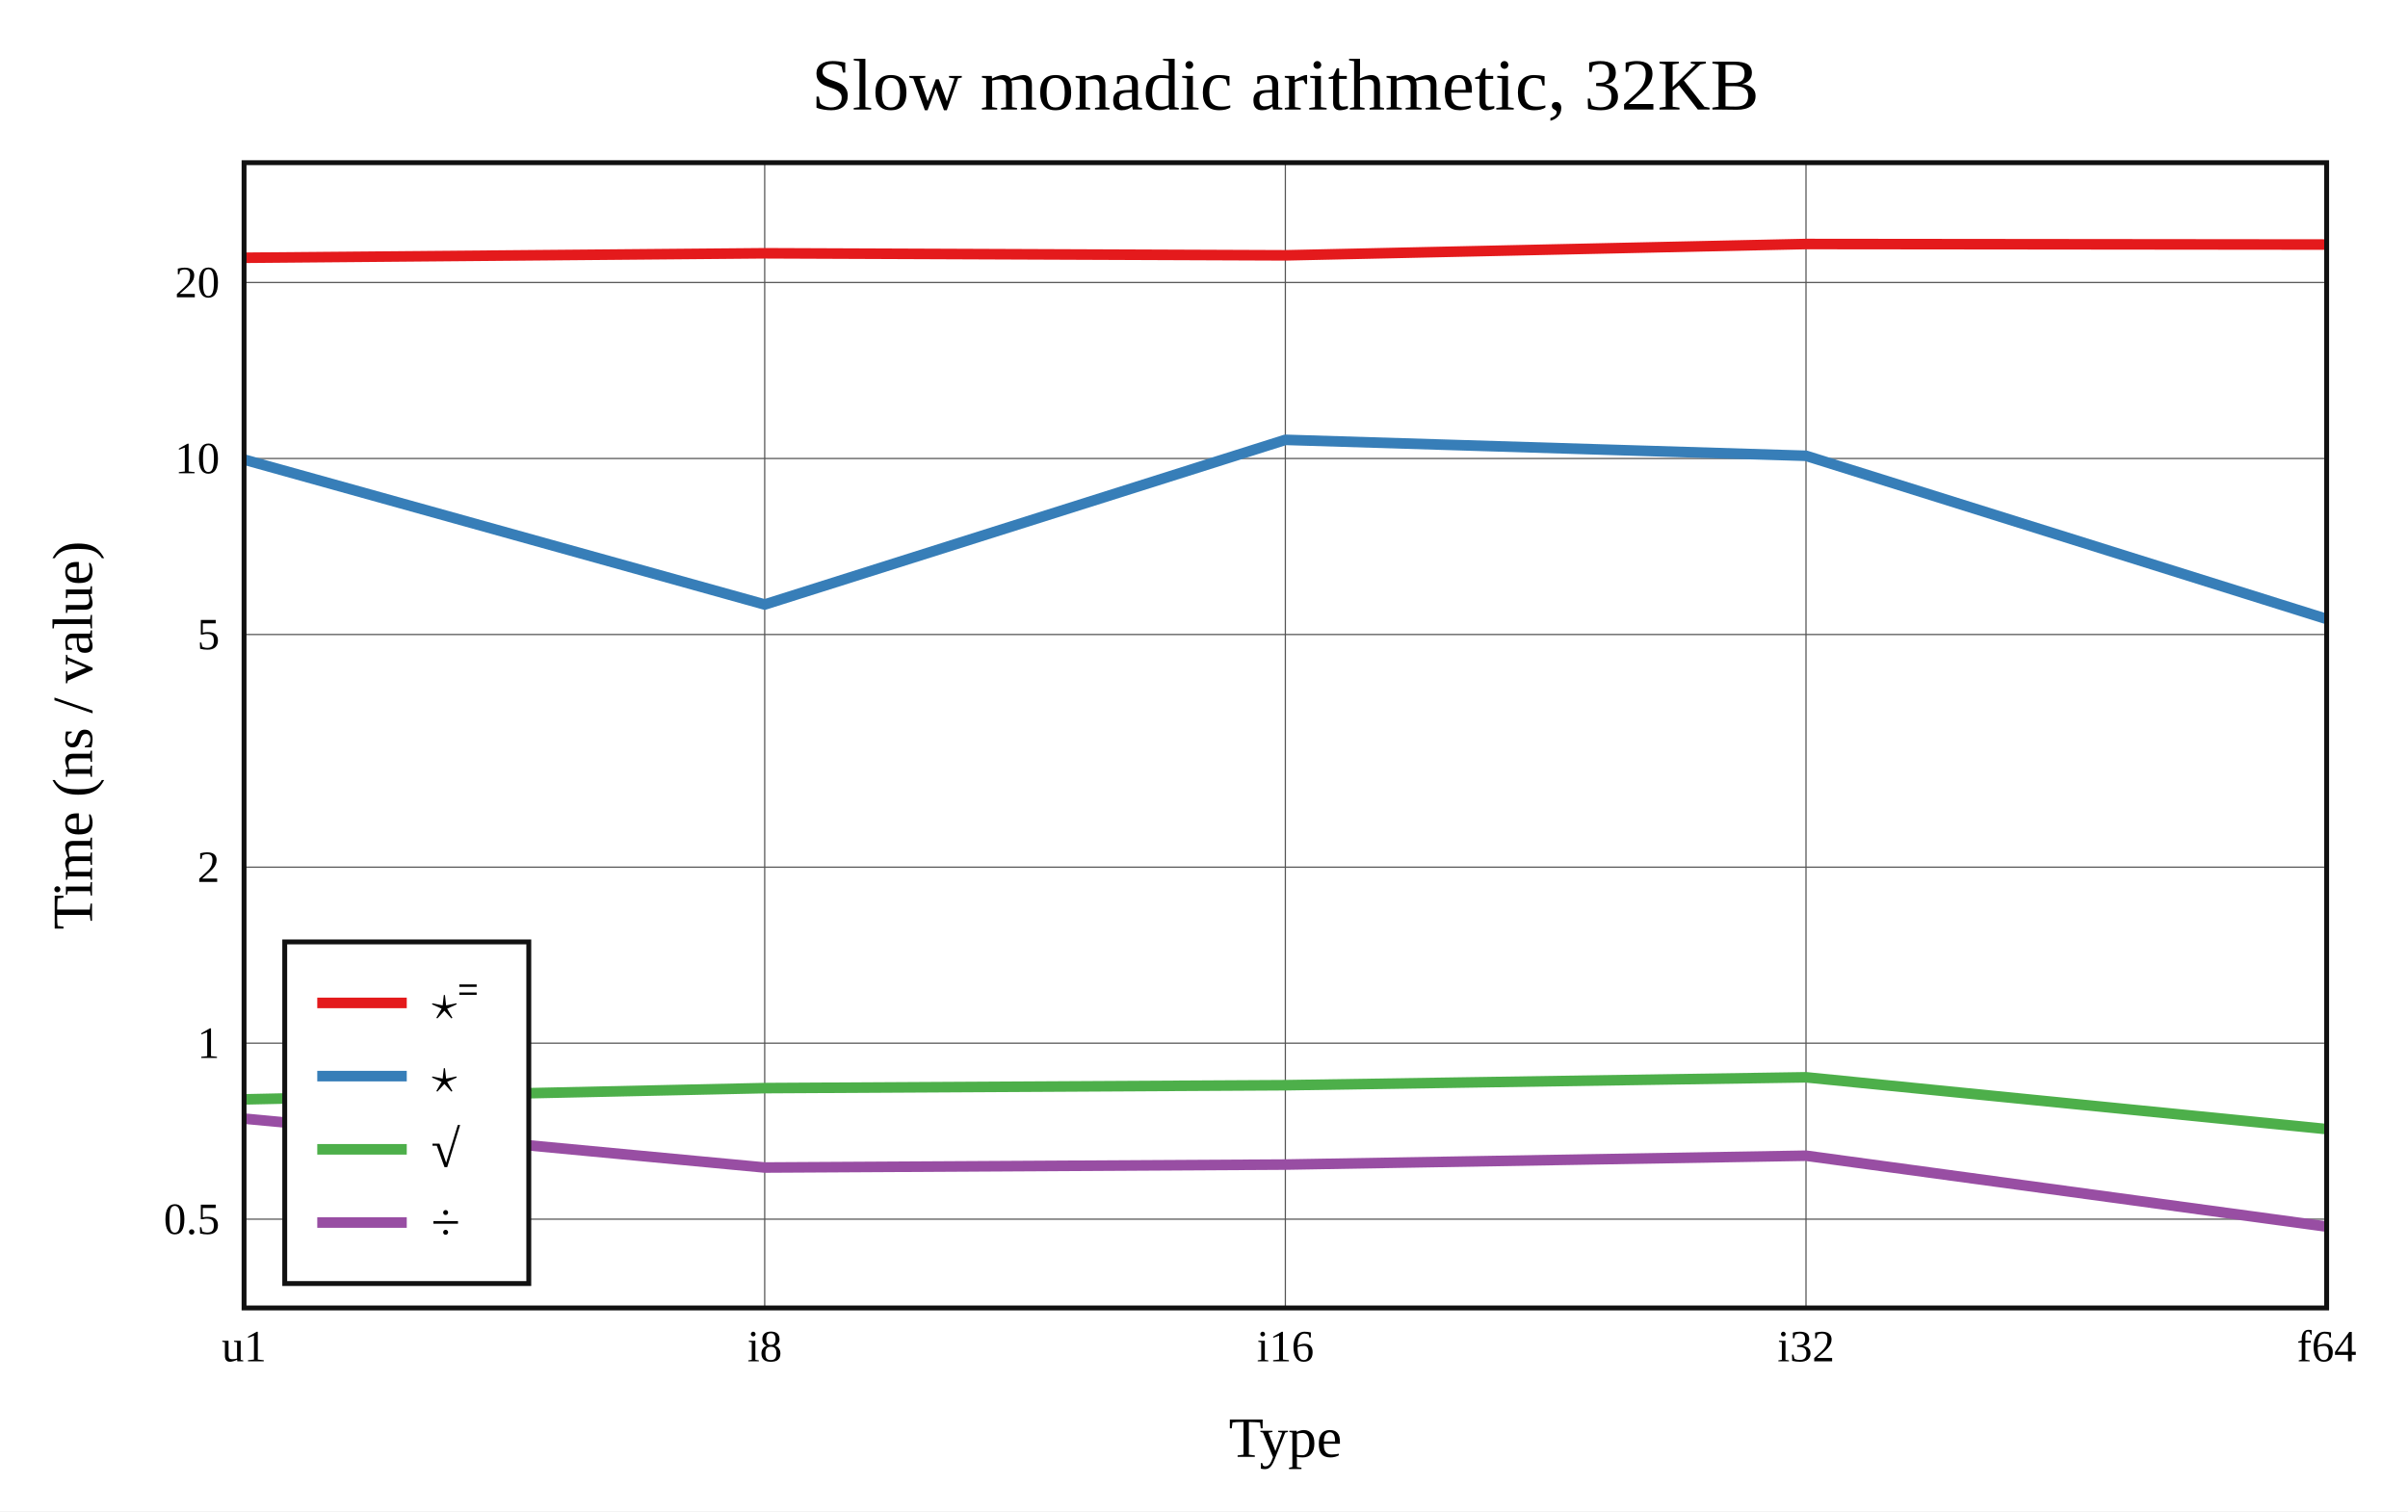
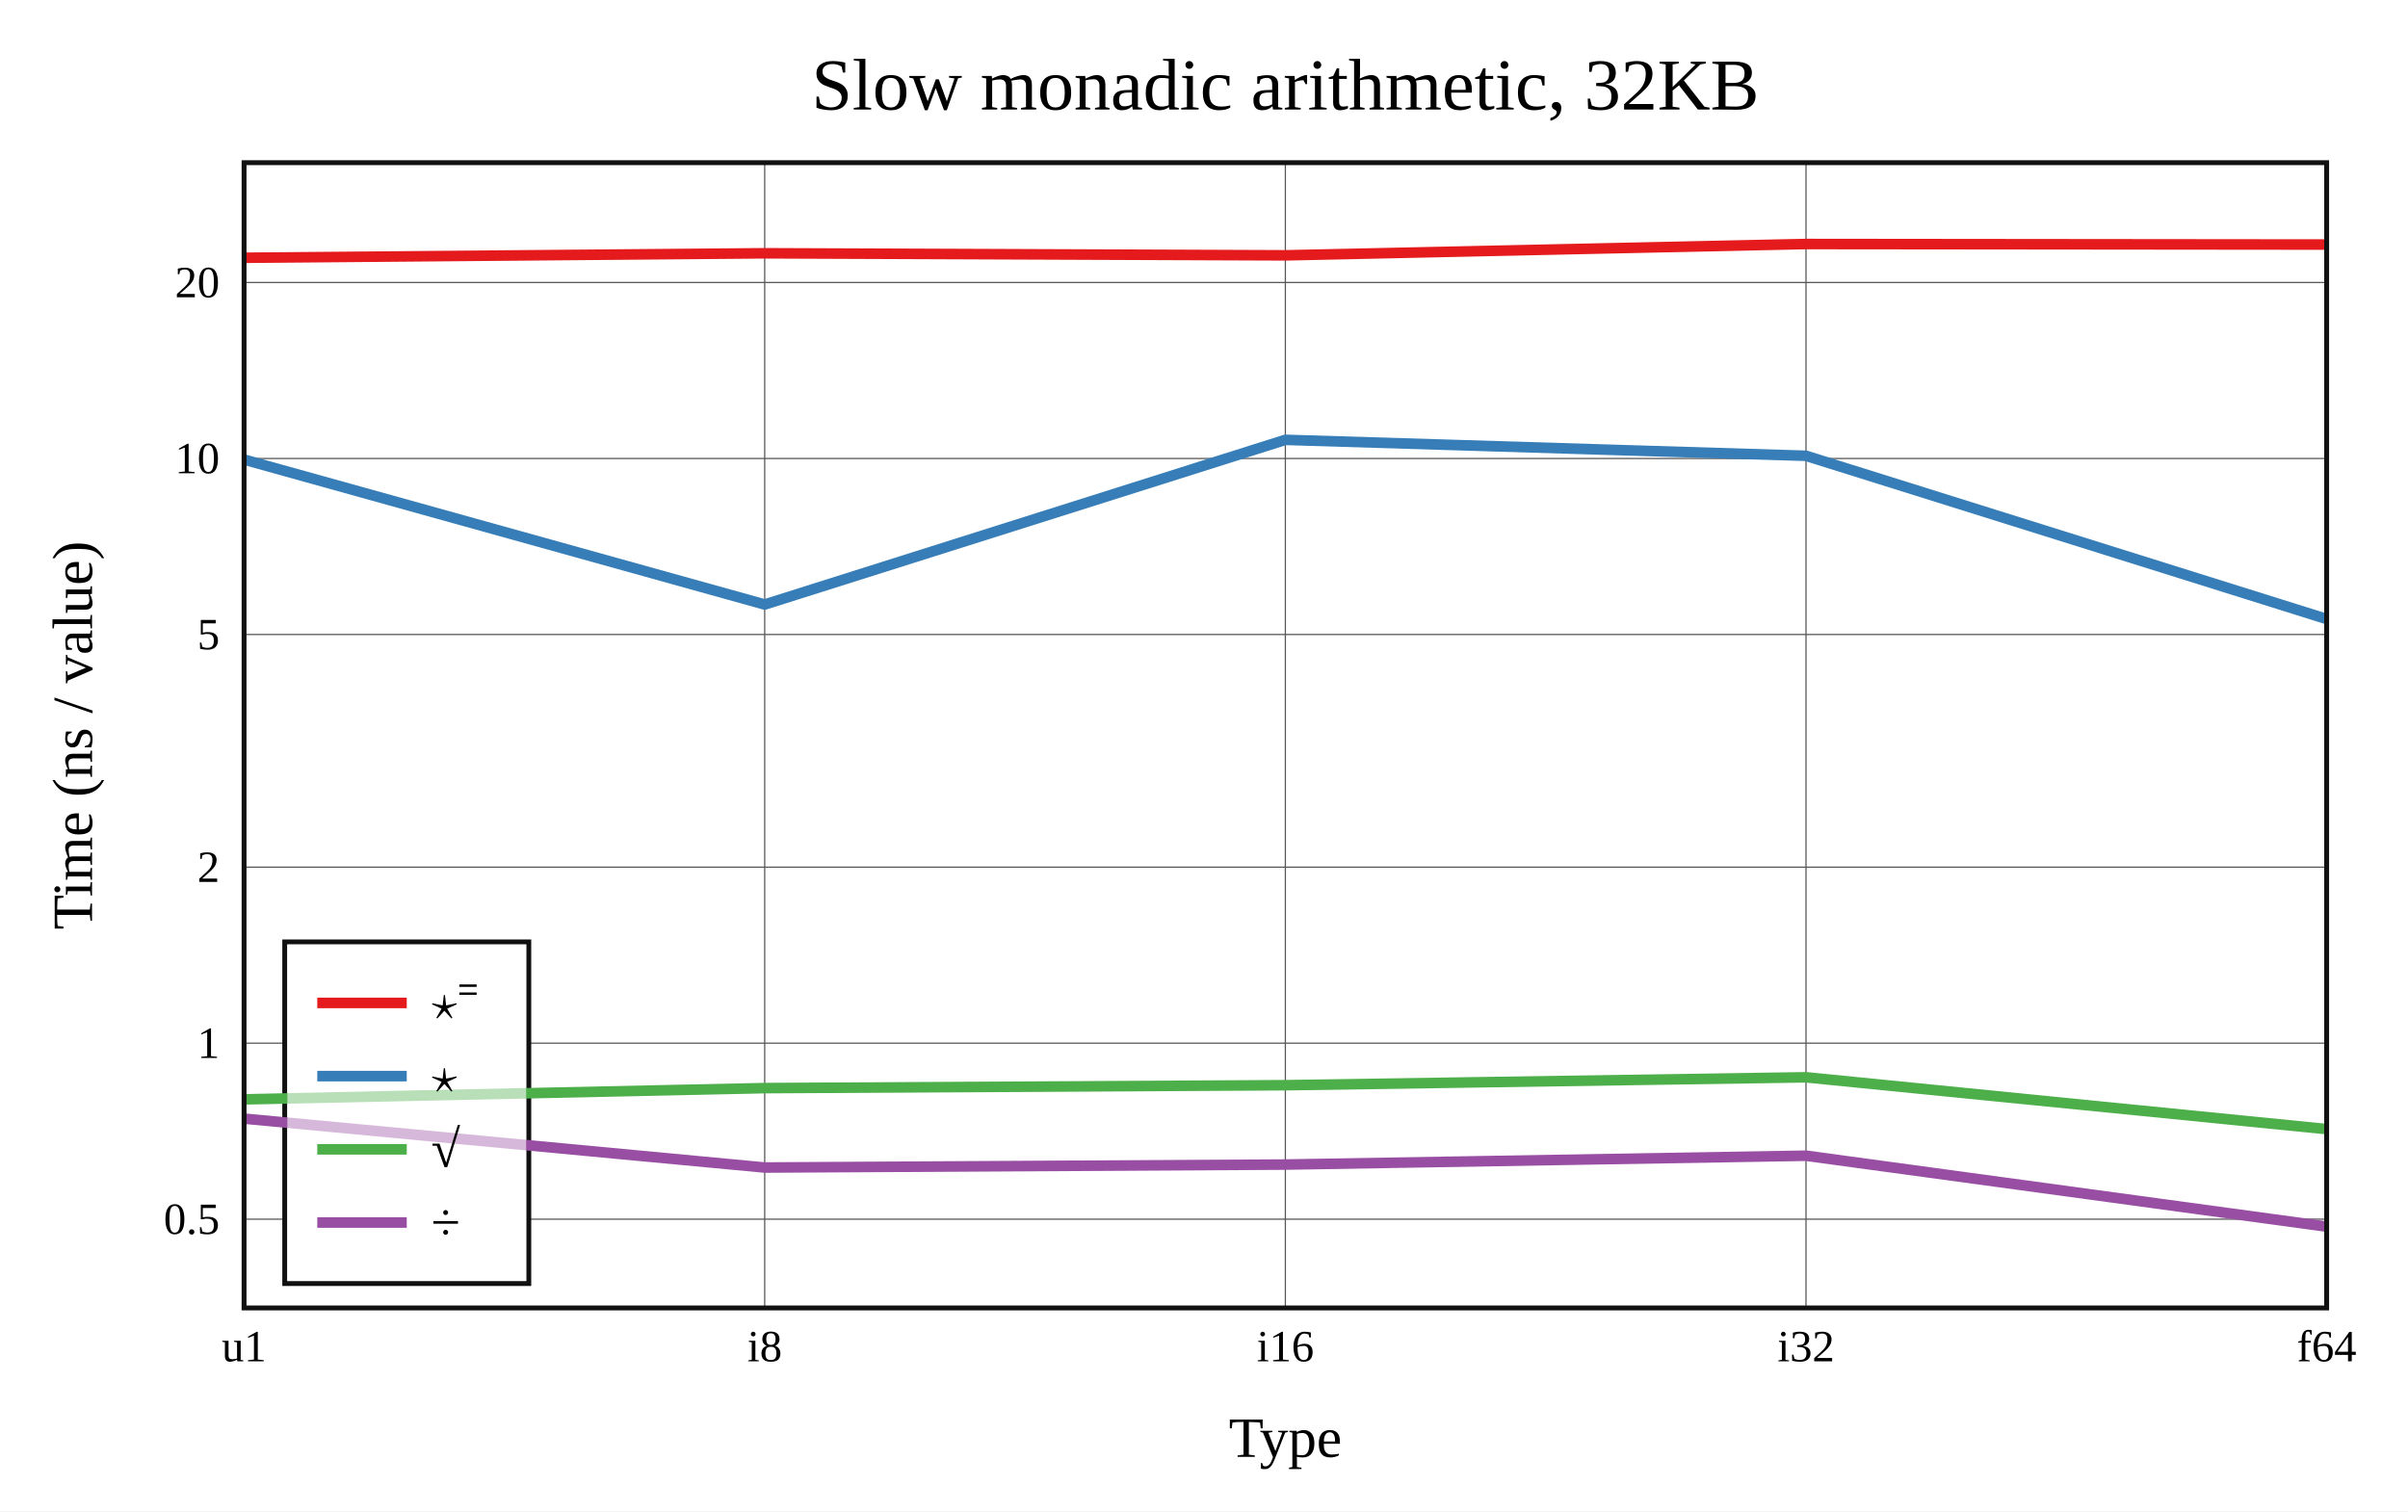
<svg xmlns="http://www.w3.org/2000/svg" viewBox="-60 -40 592 371.6" height="557.4" width="888">
  <g stroke-width="2.6" font-size="14px" text-anchor="middle">
    <defs>
      <clipPath id="clip">
        <rect x="0" y="0" width="512" height="281.6" />
      </clipPath>
    </defs>
    <rect fill="white" x="-60" y="-40" width="592" height="371.6" />
    <text dy="0.33em" font-size="18px" x="256" y="-19">Slow monadic arithmetic, 32KB</text>
    <text dy="0.33em" x="256" y="313.6">Type</text>
    <text dy="0.33em" transform="rotate(-90)" x="-140.8" y="-42">Time (ns / value)</text>
    <g stroke-width="0.3" stroke="#555">
      <path d="M128 0v281.6" />
      <path d="M256 0v281.6" />
      <path d="M384 0v281.6" />
      <path d="M0 259.774h512" />
      <path d="M0 216.498h512" />
      <path d="M0 173.221h512" />
      <path d="M0 116.013h512" />
      <path d="M0 72.736h512" />
      <path d="M0 29.46h512" />
    </g>
    <g font-size="11px">
      <text dy="0.33em" x="0" y="291.1">u1</text>
      <text dy="0.33em" x="128" y="291.1">i8</text>
      <text dy="0.33em" x="256" y="291.1">i16</text>
      <text dy="0.33em" x="384" y="291.1">i32</text>
      <text dy="0.33em" x="512" y="291.1">f64</text>
      <g text-anchor="end">
        <text dy="0.33em" x="-6" y="259.774">0.5</text>
        <text dy="0.33em" x="-6" y="216.498">1</text>
        <text dy="0.33em" x="-6" y="173.221">2</text>
        <text dy="0.33em" x="-6" y="116.013">5</text>
        <text dy="0.33em" x="-6" y="72.736">10</text>
        <text dy="0.33em" x="-6" y="29.46">20</text>
      </g>
    </g>
+     <rect stroke-width="1.2" stroke="#111" fill="white" transform="translate(10,191.6)" x="0" y="0" width="60" height="84" />
    <g clip-path="url(#clip)" fill="none" stroke-linecap="round" stroke-linejoin="round">
      <path stroke="#e41a1c" d="M0 23.384L128 22.278L256 22.784L384 20L512 20.13" />
      <path stroke="#377eb8" d="M0 72.999L128 108.638L256 68.151L384 72.072L512 112.202" />
      <path stroke="#4daf4a" d="M0 230.318L128 227.549L256 226.836L384 224.892L512 237.626" />
      <path stroke="#984ea3" d="M0 235.052L128 247.076L256 246.348L384 244.17L512 261.6" />
    </g>
    <rect stroke-width="1.2" stroke="#111" fill="none" x="0" y="0" width="512" height="281.6" />
    <g transform="translate(10,191.6)" text-anchor="start" font-size="13px">
-       <rect stroke-width="1.2" stroke="#111" fill="white" x="0" y="0" width="60" height="84" />
+       <rect fill="white" opacity="0.6" x="0.65" y="0.65" width="58.7" height="82.7" />
      <path stroke="#e41a1c" d="M8 15h22" />
      <path stroke="#377eb8" d="M8 33h22" />
      <path stroke="#4daf4a" d="M8 51h22" />
      <path stroke="#984ea3" d="M8 69h22" />
      <text dy="0.33em" x="36" y="15">⋆⁼</text>
      <text dy="0.33em" x="36" y="33">⋆</text>
      <text dy="0.33em" x="36" y="51">√</text>
      <text dy="0.33em" x="36" y="69">÷</text>
    </g>
  </g>
</svg>
